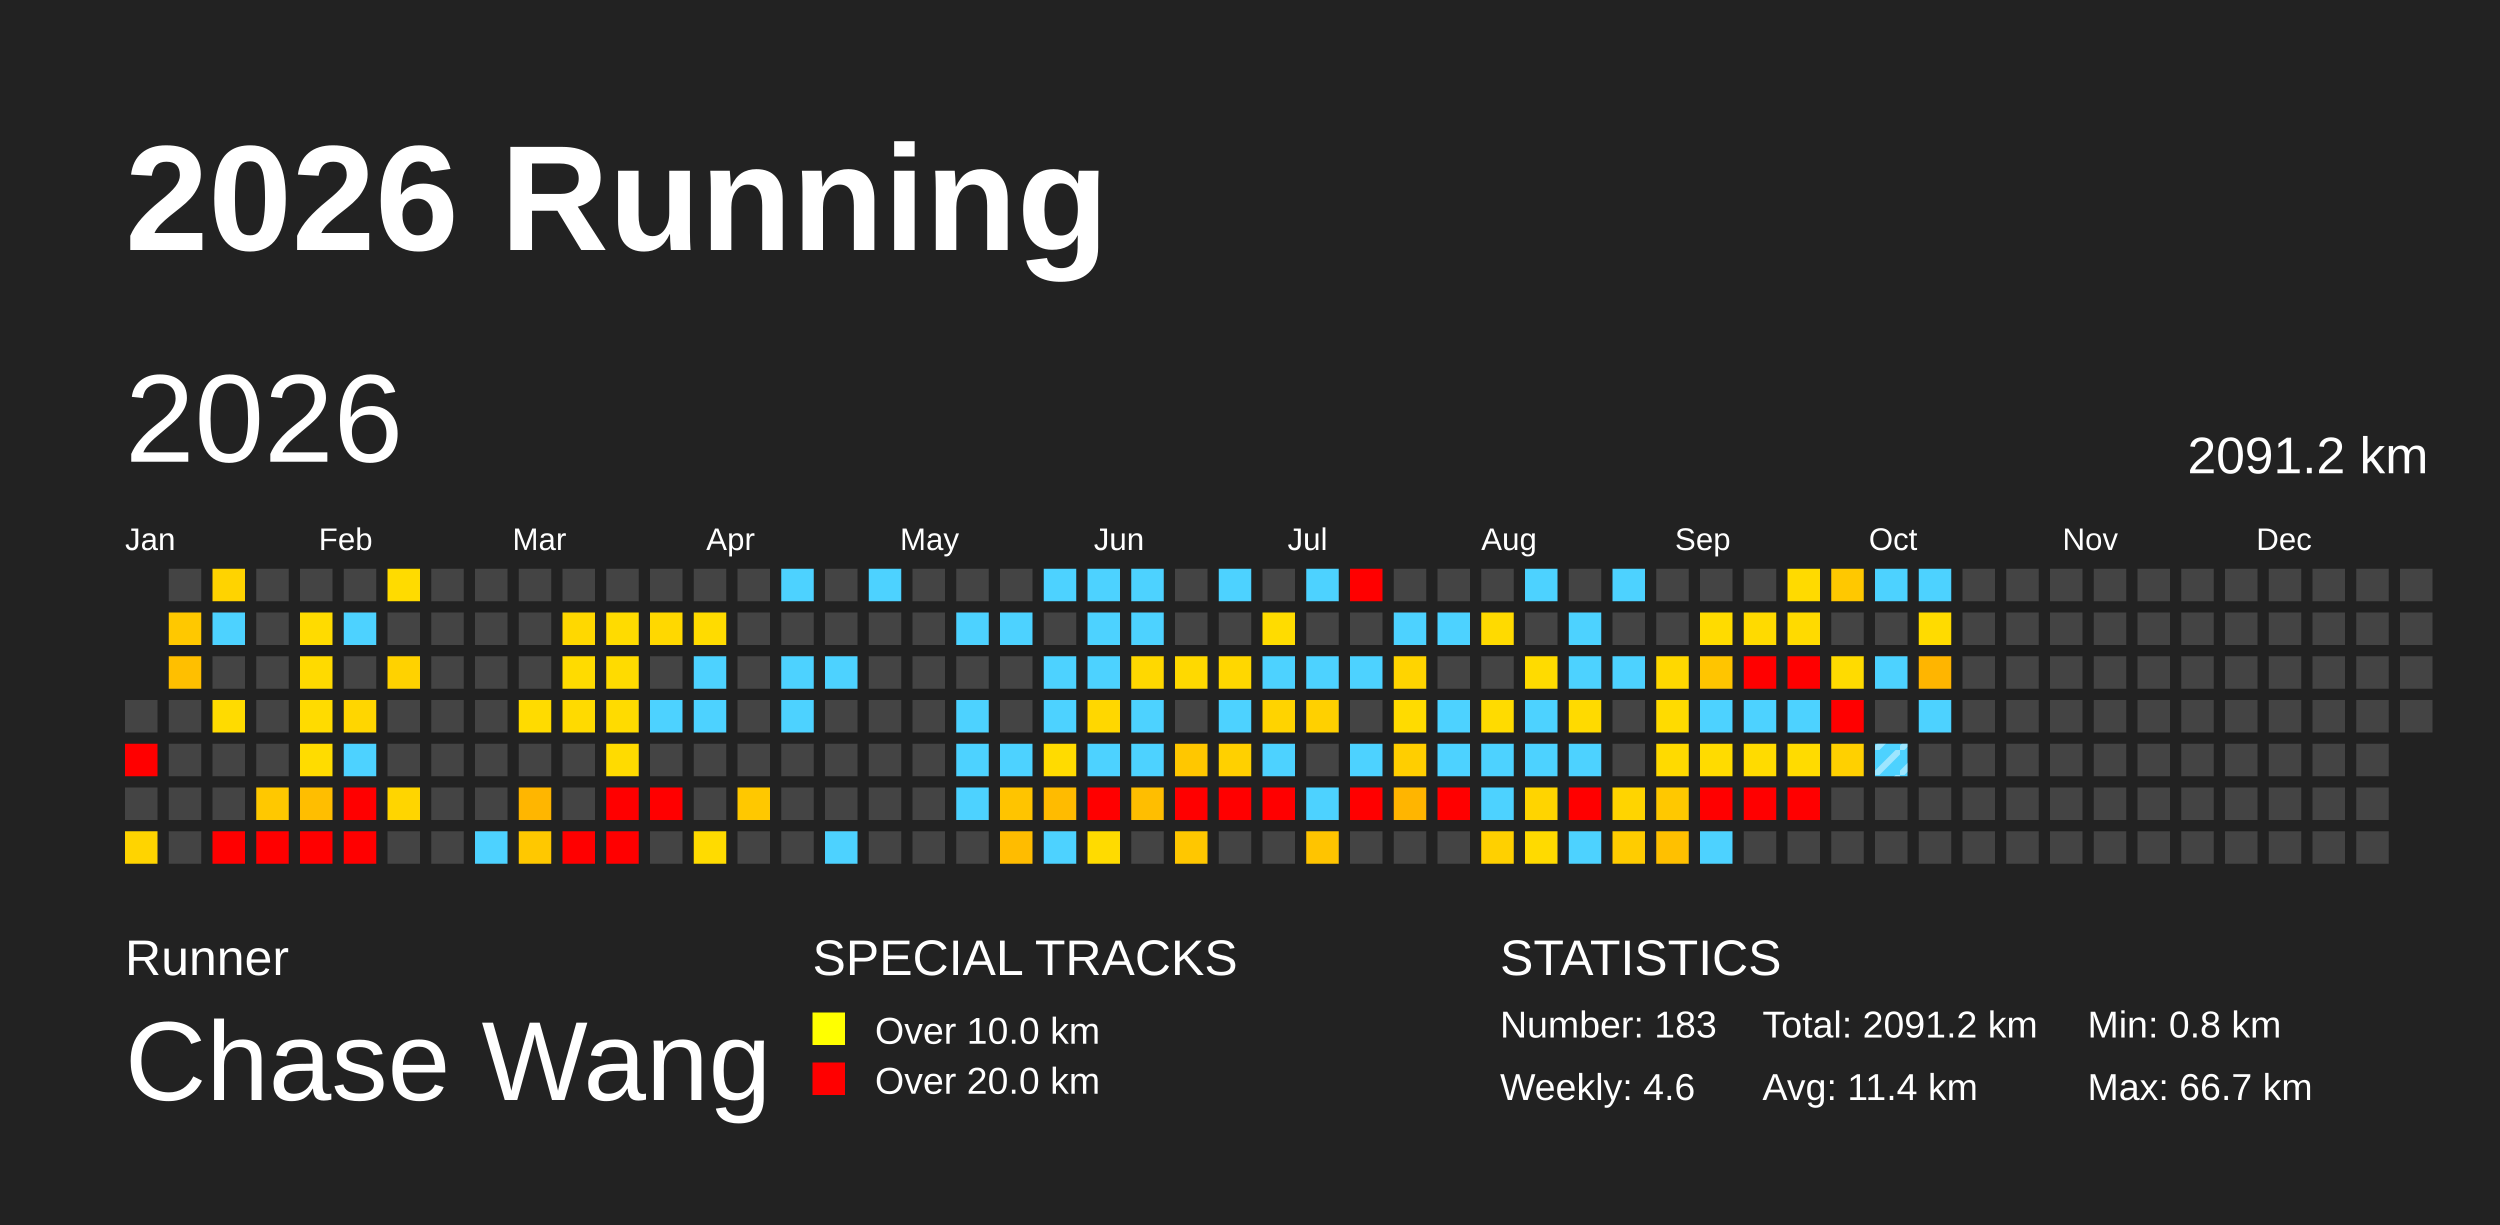
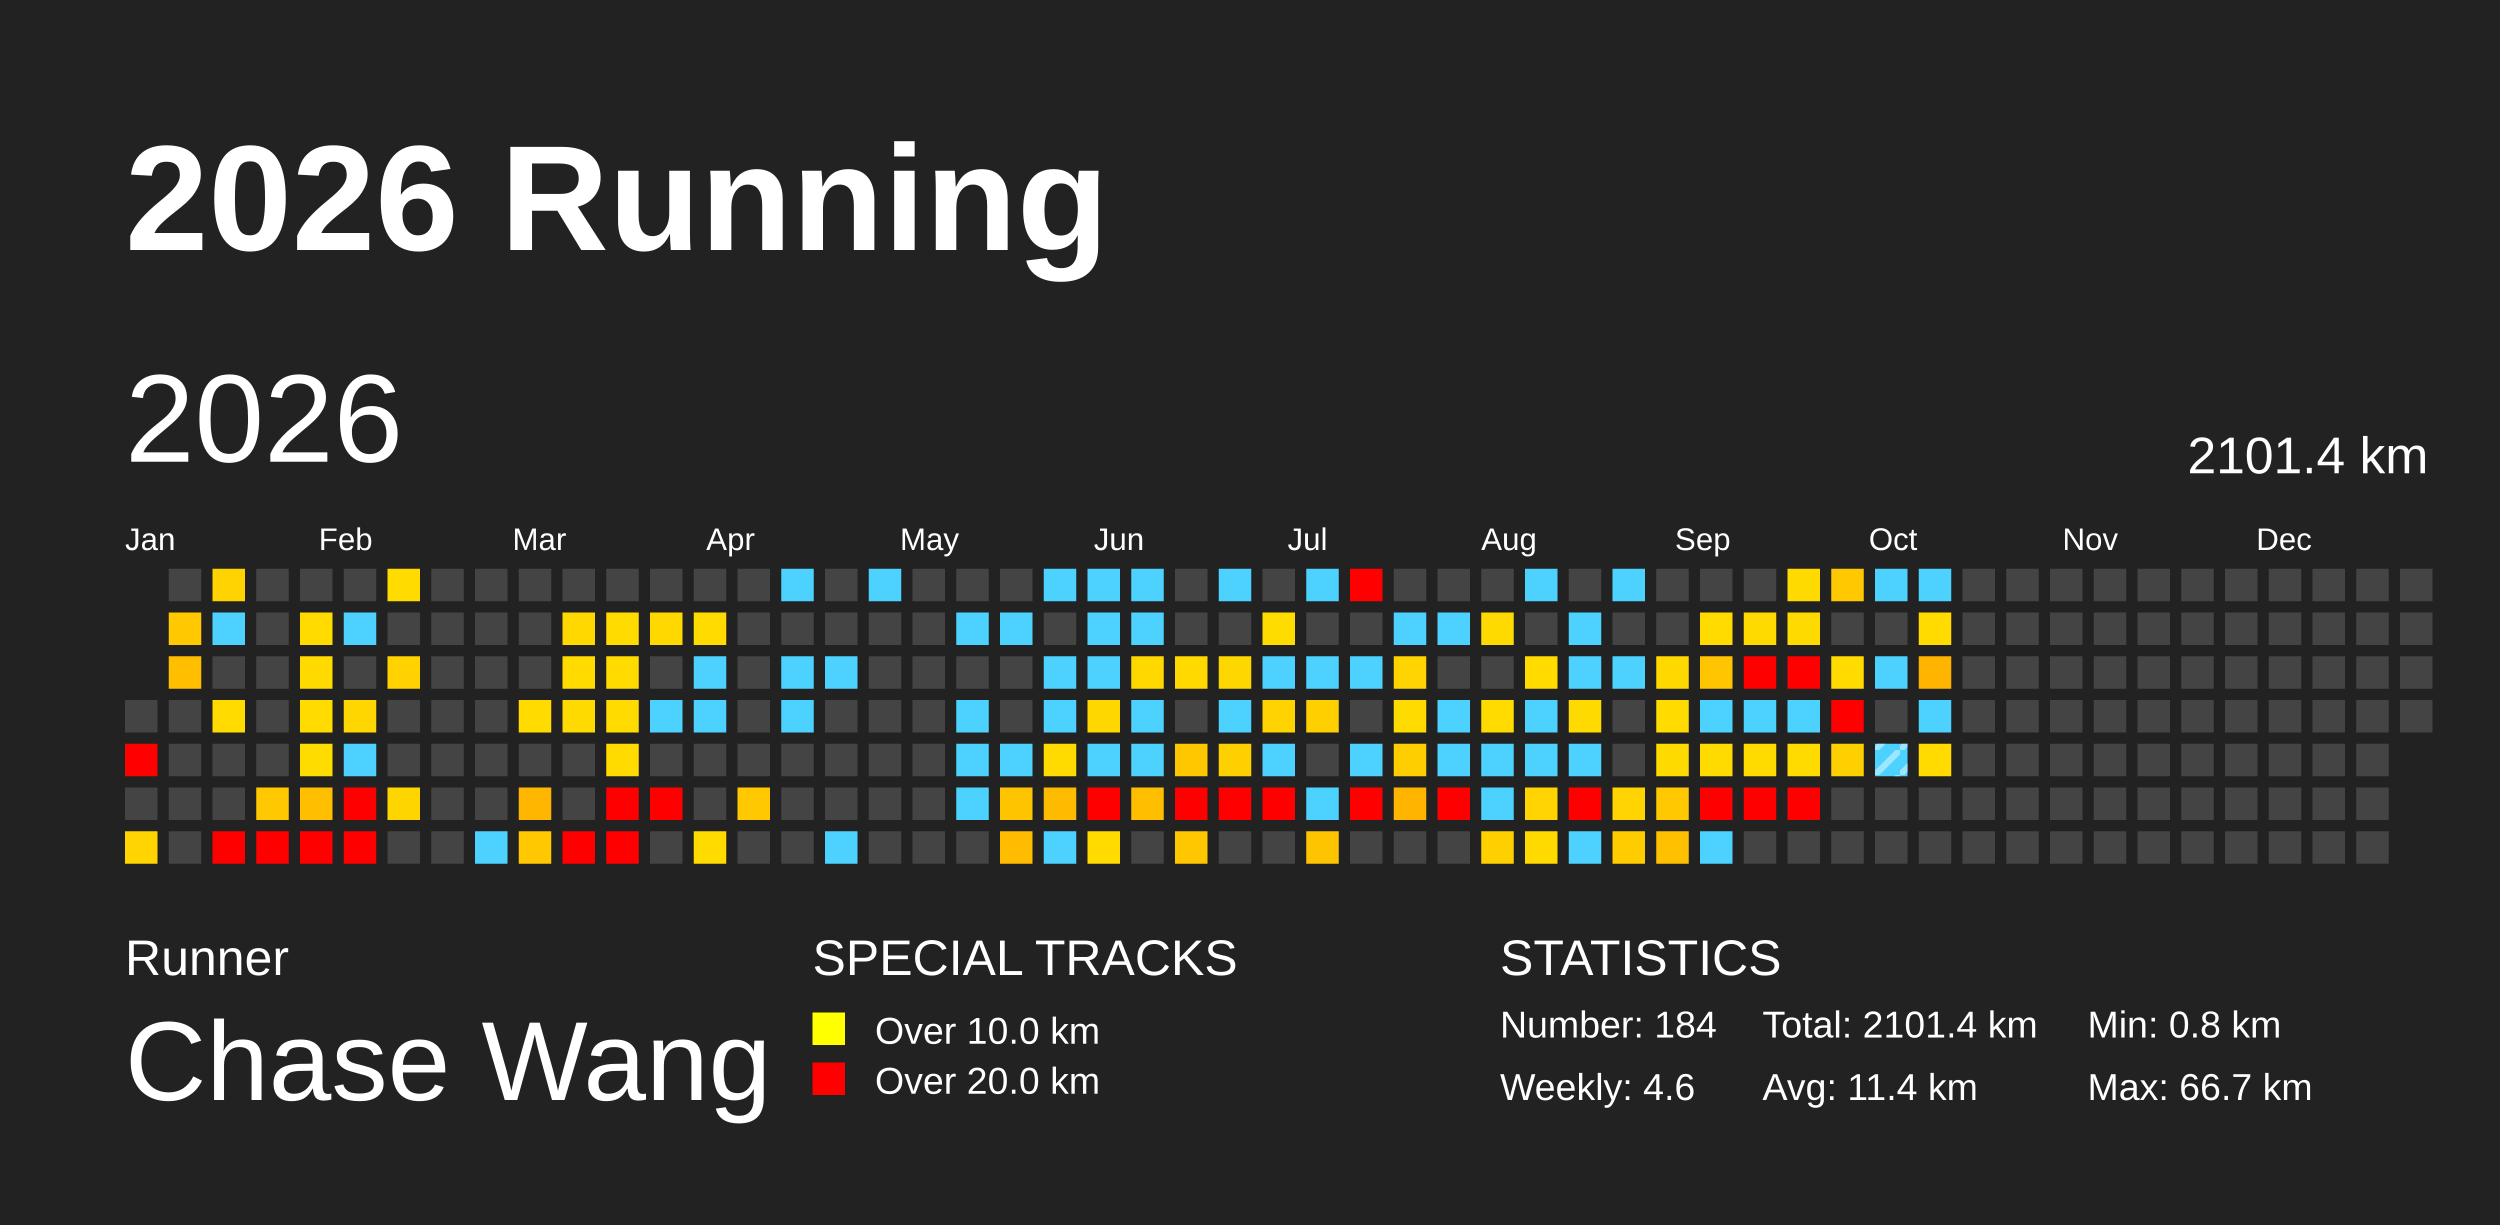
<svg xmlns="http://www.w3.org/2000/svg" baseProfile="full" height="98mm" version="1.1" viewBox="0,0,200,98" width="200mm">
  <defs>
    <pattern height="2" id="indoor-stripe" patternUnits="userSpaceOnUse" width="2">
      <line stroke="white" stroke-opacity="0.45" stroke-width="0.5" x1="0" x2="2" y1="2" y2="0" />
    </pattern>
  </defs>
  <rect fill="#222222" height="98" width="200" x="0" y="0" />
  <text fill="#FFFFFF" style="font-size:12px; font-family:Arial; font-weight:bold;" x="10" y="20">2026 Running</text>
  <text fill="#FFFFFF" style="font-size:4px; font-family:Arial" x="10" y="78">Runner</text>
  <text fill="#FFFFFF" style="font-size:9px; font-family:Arial" x="10" y="88">Chase Wang</text>
  <text fill="#FFFFFF" style="font-size:4px; font-family:Arial" x="65" y="78">SPECIAL TRACKS</text>
  <rect fill="yellow" height="2.6" width="2.6" x="65" y="81" />
  <text fill="#FFFFFF" style="font-size:3px; font-family:Arial" x="70" y="83.5">Over 10.0 km</text>
  <rect fill="red" height="2.6" width="2.6" x="65" y="85" />
  <text fill="#FFFFFF" style="font-size:3px; font-family:Arial" x="70" y="87.5">Over 20.0 km</text>
  <text fill="#FFFFFF" style="font-size:4px; font-family:Arial" x="120" y="78">STATISTICS</text>
-   <text fill="#FFFFFF" style="font-size:3px; font-family:Arial" x="120" y="83">Number: 183</text>
+   <text fill="#FFFFFF" style="font-size:3px; font-family:Arial" x="120" y="83">Number: 184</text>
  <text fill="#FFFFFF" style="font-size:3px; font-family:Arial" x="120" y="88">Weekly: 4.6</text>
-   <text fill="#FFFFFF" style="font-size:3px; font-family:Arial" x="141" y="83">Total: 2091.2 km</text>
+   <text fill="#FFFFFF" style="font-size:3px; font-family:Arial" x="141" y="83">Total: 2101.4 km</text>
  <text fill="#FFFFFF" style="font-size:3px; font-family:Arial" x="141" y="88">Avg: 11.4 km</text>
  <text fill="#FFFFFF" style="font-size:3px; font-family:Arial" x="167" y="83">Min: 0.8 km</text>
  <text fill="#FFFFFF" style="font-size:3px; font-family:Arial" x="167" y="88">Max: 66.7 km</text>
  <text dominant-baseline="hanging" fill="#FFFFFF" style="font-size:10.0px; font-family:Arial;" x="10" y="30">2026</text>
-   <text dominant-baseline="hanging" fill="#FFFFFF" style="font-size:4.125px; font-family:Arial;" x="175" y="35">2091.2 km</text>
+   <text dominant-baseline="hanging" fill="#FFFFFF" style="font-size:4.125px; font-family:Arial;" x="175" y="35">2101.4 km</text>
  <text fill="#FFFFFF" style="font-size:2.5px; font-family:Arial" x="10.0" y="44">Jan</text>
  <text fill="#FFFFFF" style="font-size:2.5px; font-family:Arial" x="25.5" y="44">Feb</text>
  <text fill="#FFFFFF" style="font-size:2.5px; font-family:Arial" x="41.0" y="44">Mar</text>
  <text fill="#FFFFFF" style="font-size:2.5px; font-family:Arial" x="56.5" y="44">Apr</text>
  <text fill="#FFFFFF" style="font-size:2.5px; font-family:Arial" x="72.0" y="44">May</text>
  <text fill="#FFFFFF" style="font-size:2.5px; font-family:Arial" x="87.5" y="44">Jun</text>
  <text fill="#FFFFFF" style="font-size:2.5px; font-family:Arial" x="103.0" y="44">Jul</text>
  <text fill="#FFFFFF" style="font-size:2.5px; font-family:Arial" x="118.5" y="44">Aug</text>
  <text fill="#FFFFFF" style="font-size:2.5px; font-family:Arial" x="134.0" y="44">Sep</text>
  <text fill="#FFFFFF" style="font-size:2.5px; font-family:Arial" x="149.5" y="44">Oct</text>
  <text fill="#FFFFFF" style="font-size:2.5px; font-family:Arial" x="165.0" y="44">Nov</text>
  <text fill="#FFFFFF" style="font-size:2.5px; font-family:Arial" x="180.5" y="44">Dec</text>
  <rect fill="#444444" height="2.6" width="2.6" x="10.0" y="56.0" />
  <rect fill="red" height="2.6" width="2.6" x="10.0" y="59.5" />
  <rect fill="#444444" height="2.6" width="2.6" x="10.0" y="63.0" />
  <rect fill="#ffd400" height="2.6" width="2.6" x="10.0" y="66.5" />
  <rect fill="#444444" height="2.6" width="2.6" x="13.5" y="45.5" />
  <rect fill="#ffc800" height="2.6" width="2.6" x="13.5" y="49.0" />
  <rect fill="#ffbf00" height="2.6" width="2.6" x="13.5" y="52.5" />
  <rect fill="#444444" height="2.6" width="2.6" x="13.5" y="56.0" />
  <rect fill="#444444" height="2.6" width="2.6" x="13.5" y="59.5" />
  <rect fill="#444444" height="2.6" width="2.6" x="13.5" y="63.0" />
  <rect fill="#444444" height="2.6" width="2.6" x="13.5" y="66.5" />
  <rect fill="#ffd300" height="2.6" width="2.6" x="17.0" y="45.5" />
  <rect fill="#4dd2ff" height="2.6" width="2.6" x="17.0" y="49.0" />
  <rect fill="#444444" height="2.6" width="2.6" x="17.0" y="52.5" />
  <rect fill="#ffdb00" height="2.6" width="2.6" x="17.0" y="56.0" />
  <rect fill="#444444" height="2.6" width="2.6" x="17.0" y="59.5" />
  <rect fill="#444444" height="2.6" width="2.6" x="17.0" y="63.0" />
  <rect fill="red" height="2.6" width="2.6" x="17.0" y="66.5" />
  <rect fill="#444444" height="2.6" width="2.6" x="20.5" y="45.5" />
  <rect fill="#444444" height="2.6" width="2.6" x="20.5" y="49.0" />
  <rect fill="#444444" height="2.6" width="2.6" x="20.5" y="52.5" />
  <rect fill="#444444" height="2.6" width="2.6" x="20.5" y="56.0" />
  <rect fill="#444444" height="2.6" width="2.6" x="20.5" y="59.5" />
  <rect fill="#ffc800" height="2.6" width="2.6" x="20.5" y="63.0" />
  <rect fill="red" height="2.6" width="2.6" x="20.5" y="66.5" />
  <rect fill="#444444" height="2.6" width="2.6" x="24.0" y="45.5" />
  <rect fill="#ffdb00" height="2.6" width="2.6" x="24.0" y="49.0" />
  <rect fill="#ffda00" height="2.6" width="2.6" x="24.0" y="52.5" />
  <rect fill="#ffdb00" height="2.6" width="2.6" x="24.0" y="56.0" />
  <rect fill="#ffdc00" height="2.6" width="2.6" x="24.0" y="59.5" />
  <rect fill="#ffbe00" height="2.6" width="2.6" x="24.0" y="63.0" />
  <rect fill="red" height="2.6" width="2.6" x="24.0" y="66.5" />
  <rect fill="#444444" height="2.6" width="2.6" x="27.5" y="45.5" />
  <rect fill="#4dd2ff" height="2.6" width="2.6" x="27.5" y="49.0" />
  <rect fill="#444444" height="2.6" width="2.6" x="27.5" y="52.5" />
  <rect fill="#ffd600" height="2.6" width="2.6" x="27.5" y="56.0" />
  <rect fill="#4dd2ff" height="2.6" width="2.6" x="27.5" y="59.5" />
  <rect fill="red" height="2.6" width="2.6" x="27.5" y="63.0" />
  <rect fill="red" height="2.6" width="2.6" x="27.5" y="66.5" />
  <rect fill="#ffdb00" height="2.6" width="2.6" x="31.0" y="45.5" />
  <rect fill="#444444" height="2.6" width="2.6" x="31.0" y="49.0" />
  <rect fill="#ffd200" height="2.6" width="2.6" x="31.0" y="52.5" />
  <rect fill="#444444" height="2.6" width="2.6" x="31.0" y="56.0" />
  <rect fill="#444444" height="2.6" width="2.6" x="31.0" y="59.5" />
  <rect fill="#ffd500" height="2.6" width="2.6" x="31.0" y="63.0" />
  <rect fill="#444444" height="2.6" width="2.6" x="31.0" y="66.5" />
  <rect fill="#444444" height="2.6" width="2.6" x="34.5" y="45.5" />
  <rect fill="#444444" height="2.6" width="2.6" x="34.5" y="49.0" />
  <rect fill="#444444" height="2.6" width="2.6" x="34.5" y="52.5" />
  <rect fill="#444444" height="2.6" width="2.6" x="34.5" y="56.0" />
  <rect fill="#444444" height="2.6" width="2.6" x="34.5" y="59.5" />
  <rect fill="#444444" height="2.6" width="2.6" x="34.5" y="63.0" />
  <rect fill="#444444" height="2.6" width="2.6" x="34.5" y="66.5" />
  <rect fill="#444444" height="2.6" width="2.6" x="38.0" y="45.5" />
  <rect fill="#444444" height="2.6" width="2.6" x="38.0" y="49.0" />
  <rect fill="#444444" height="2.6" width="2.6" x="38.0" y="52.5" />
  <rect fill="#444444" height="2.6" width="2.6" x="38.0" y="56.0" />
  <rect fill="#444444" height="2.6" width="2.6" x="38.0" y="59.5" />
  <rect fill="#444444" height="2.6" width="2.6" x="38.0" y="63.0" />
  <rect fill="#4dd2ff" height="2.6" width="2.6" x="38.0" y="66.5" />
  <rect fill="#444444" height="2.6" width="2.6" x="41.5" y="45.5" />
  <rect fill="#444444" height="2.6" width="2.6" x="41.5" y="49.0" />
  <rect fill="#444444" height="2.6" width="2.6" x="41.5" y="52.5" />
  <rect fill="#ffdb00" height="2.6" width="2.6" x="41.5" y="56.0" />
  <rect fill="#444444" height="2.6" width="2.6" x="41.5" y="59.5" />
  <rect fill="#ffb600" height="2.6" width="2.6" x="41.5" y="63.0" />
  <rect fill="#ffc800" height="2.6" width="2.6" x="41.5" y="66.5" />
  <rect fill="#444444" height="2.6" width="2.6" x="45.0" y="45.5" />
  <rect fill="#ffd800" height="2.6" width="2.6" x="45.0" y="49.0" />
  <rect fill="#ffdb00" height="2.6" width="2.6" x="45.0" y="52.5" />
  <rect fill="#ffda00" height="2.6" width="2.6" x="45.0" y="56.0" />
  <rect fill="#444444" height="2.6" width="2.6" x="45.0" y="59.5" />
  <rect fill="#444444" height="2.6" width="2.6" x="45.0" y="63.0" />
  <rect fill="red" height="2.6" width="2.6" x="45.0" y="66.5" />
  <rect fill="#444444" height="2.6" width="2.6" x="48.5" y="45.5" />
  <rect fill="#ffdb00" height="2.6" width="2.6" x="48.5" y="49.0" />
  <rect fill="#ffdb00" height="2.6" width="2.6" x="48.5" y="52.5" />
  <rect fill="#ffdb00" height="2.6" width="2.6" x="48.5" y="56.0" />
  <rect fill="#ffdb00" height="2.6" width="2.6" x="48.5" y="59.5" />
  <rect fill="red" height="2.6" width="2.6" x="48.5" y="63.0" />
  <rect fill="red" height="2.6" width="2.6" x="48.5" y="66.5" />
  <rect fill="#444444" height="2.6" width="2.6" x="52.0" y="45.5" />
  <rect fill="#ffd800" height="2.6" width="2.6" x="52.0" y="49.0" />
  <rect fill="#444444" height="2.6" width="2.6" x="52.0" y="52.5" />
  <rect fill="#4dd2ff" height="2.6" width="2.6" x="52.0" y="56.0" />
  <rect fill="#444444" height="2.6" width="2.6" x="52.0" y="59.5" />
  <rect fill="red" height="2.6" width="2.6" x="52.0" y="63.0" />
  <rect fill="#444444" height="2.6" width="2.6" x="52.0" y="66.5" />
  <rect fill="#444444" height="2.6" width="2.6" x="55.5" y="45.5" />
  <rect fill="#ffdb00" height="2.6" width="2.6" x="55.5" y="49.0" />
  <rect fill="#4dd2ff" height="2.6" width="2.6" x="55.5" y="52.5" />
  <rect fill="#4dd2ff" height="2.6" width="2.6" x="55.5" y="56.0" />
  <rect fill="#444444" height="2.6" width="2.6" x="55.5" y="59.5" />
  <rect fill="#444444" height="2.6" width="2.6" x="55.5" y="63.0" />
  <rect fill="#ffdb00" height="2.6" width="2.6" x="55.5" y="66.5" />
  <rect fill="#444444" height="2.6" width="2.6" x="59.0" y="45.5" />
  <rect fill="#444444" height="2.6" width="2.6" x="59.0" y="49.0" />
  <rect fill="#444444" height="2.6" width="2.6" x="59.0" y="52.5" />
  <rect fill="#444444" height="2.6" width="2.6" x="59.0" y="56.0" />
  <rect fill="#444444" height="2.6" width="2.6" x="59.0" y="59.5" />
  <rect fill="#ffc800" height="2.6" width="2.6" x="59.0" y="63.0" />
  <rect fill="#444444" height="2.6" width="2.6" x="59.0" y="66.5" />
  <rect fill="#4dd2ff" height="2.6" width="2.6" x="62.5" y="45.5" />
  <rect fill="#444444" height="2.6" width="2.6" x="62.5" y="49.0" />
  <rect fill="#4dd2ff" height="2.6" width="2.6" x="62.5" y="52.5" />
  <rect fill="#4dd2ff" height="2.6" width="2.6" x="62.5" y="56.0" />
  <rect fill="#444444" height="2.6" width="2.6" x="62.5" y="59.5" />
  <rect fill="#444444" height="2.6" width="2.6" x="62.5" y="63.0" />
  <rect fill="#444444" height="2.6" width="2.6" x="62.5" y="66.5" />
  <rect fill="#444444" height="2.6" width="2.6" x="66.0" y="45.5" />
  <rect fill="#444444" height="2.6" width="2.6" x="66.0" y="49.0" />
  <rect fill="#4dd2ff" height="2.6" width="2.6" x="66.0" y="52.5" />
  <rect fill="#444444" height="2.6" width="2.6" x="66.0" y="56.0" />
  <rect fill="#444444" height="2.6" width="2.6" x="66.0" y="59.5" />
  <rect fill="#444444" height="2.6" width="2.6" x="66.0" y="63.0" />
  <rect fill="#4dd2ff" height="2.6" width="2.6" x="66.0" y="66.5" />
  <rect fill="#4dd2ff" height="2.6" width="2.6" x="69.5" y="45.5" />
  <rect fill="#444444" height="2.6" width="2.6" x="69.5" y="49.0" />
  <rect fill="#444444" height="2.6" width="2.6" x="69.5" y="52.5" />
  <rect fill="#444444" height="2.6" width="2.6" x="69.5" y="56.0" />
  <rect fill="#444444" height="2.6" width="2.6" x="69.5" y="59.5" />
  <rect fill="#444444" height="2.6" width="2.6" x="69.5" y="63.0" />
  <rect fill="#444444" height="2.6" width="2.6" x="69.5" y="66.5" />
  <rect fill="#444444" height="2.6" width="2.6" x="73.0" y="45.5" />
  <rect fill="#444444" height="2.6" width="2.6" x="73.0" y="49.0" />
  <rect fill="#444444" height="2.6" width="2.6" x="73.0" y="52.5" />
  <rect fill="#444444" height="2.6" width="2.6" x="73.0" y="56.0" />
  <rect fill="#444444" height="2.6" width="2.6" x="73.0" y="59.5" />
  <rect fill="#444444" height="2.6" width="2.6" x="73.0" y="63.0" />
  <rect fill="#444444" height="2.6" width="2.6" x="73.0" y="66.5" />
  <rect fill="#444444" height="2.6" width="2.6" x="76.5" y="45.5" />
  <rect fill="#4dd2ff" height="2.6" width="2.6" x="76.5" y="49.0" />
  <rect fill="#444444" height="2.6" width="2.6" x="76.5" y="52.5" />
  <rect fill="#4dd2ff" height="2.6" width="2.6" x="76.5" y="56.0" />
  <rect fill="#4dd2ff" height="2.6" width="2.6" x="76.5" y="59.5" />
  <rect fill="#4dd2ff" height="2.6" width="2.6" x="76.5" y="63.0" />
  <rect fill="#444444" height="2.6" width="2.6" x="76.5" y="66.5" />
  <rect fill="#444444" height="2.6" width="2.6" x="80.0" y="45.5" />
  <rect fill="#4dd2ff" height="2.6" width="2.6" x="80.0" y="49.0" />
  <rect fill="#444444" height="2.6" width="2.6" x="80.0" y="52.5" />
  <rect fill="#444444" height="2.6" width="2.6" x="80.0" y="56.0" />
  <rect fill="#4dd2ff" height="2.6" width="2.6" x="80.0" y="59.5" />
  <rect fill="#ffc400" height="2.6" width="2.6" x="80.0" y="63.0" />
  <rect fill="#ffbc00" height="2.6" width="2.6" x="80.0" y="66.5" />
  <rect fill="#4dd2ff" height="2.6" width="2.6" x="83.5" y="45.5" />
  <rect fill="#444444" height="2.6" width="2.6" x="83.5" y="49.0" />
  <rect fill="#4dd2ff" height="2.6" width="2.6" x="83.5" y="52.5" />
  <rect fill="#4dd2ff" height="2.6" width="2.6" x="83.5" y="56.0" />
  <rect fill="#ffdb00" height="2.6" width="2.6" x="83.5" y="59.5" />
  <rect fill="#ffbb00" height="2.6" width="2.6" x="83.5" y="63.0" />
  <rect fill="#4dd2ff" height="2.6" width="2.6" x="83.5" y="66.5" />
  <rect fill="#4dd2ff" height="2.6" width="2.6" x="87.0" y="45.5" />
  <rect fill="#4dd2ff" height="2.6" width="2.6" x="87.0" y="49.0" />
  <rect fill="#4dd2ff" height="2.6" width="2.6" x="87.0" y="52.5" />
  <rect fill="#ffd700" height="2.6" width="2.6" x="87.0" y="56.0" />
  <rect fill="#4dd2ff" height="2.6" width="2.6" x="87.0" y="59.5" />
  <rect fill="red" height="2.6" width="2.6" x="87.0" y="63.0" />
  <rect fill="#ffdb00" height="2.6" width="2.6" x="87.0" y="66.5" />
  <rect fill="#4dd2ff" height="2.6" width="2.6" x="90.5" y="45.5" />
  <rect fill="#4dd2ff" height="2.6" width="2.6" x="90.5" y="49.0" />
  <rect fill="#ffd800" height="2.6" width="2.6" x="90.5" y="52.5" />
  <rect fill="#4dd2ff" height="2.6" width="2.6" x="90.5" y="56.0" />
  <rect fill="#4dd2ff" height="2.6" width="2.6" x="90.5" y="59.5" />
  <rect fill="#ffbe00" height="2.6" width="2.6" x="90.5" y="63.0" />
  <rect fill="#444444" height="2.6" width="2.6" x="90.5" y="66.5" />
  <rect fill="#444444" height="2.6" width="2.6" x="94.0" y="45.5" />
  <rect fill="#444444" height="2.6" width="2.6" x="94.0" y="49.0" />
  <rect fill="#ffd900" height="2.6" width="2.6" x="94.0" y="52.5" />
  <rect fill="#444444" height="2.6" width="2.6" x="94.0" y="56.0" />
  <rect fill="#ffc700" height="2.6" width="2.6" x="94.0" y="59.5" />
  <rect fill="red" height="2.6" width="2.6" x="94.0" y="63.0" />
  <rect fill="#ffc700" height="2.6" width="2.6" x="94.0" y="66.5" />
  <rect fill="#4dd2ff" height="2.6" width="2.6" x="97.5" y="45.5" />
  <rect fill="#444444" height="2.6" width="2.6" x="97.5" y="49.0" />
  <rect fill="#ffd700" height="2.6" width="2.6" x="97.5" y="52.5" />
  <rect fill="#4dd2ff" height="2.6" width="2.6" x="97.5" y="56.0" />
  <rect fill="#ffd000" height="2.6" width="2.6" x="97.5" y="59.5" />
  <rect fill="red" height="2.6" width="2.6" x="97.5" y="63.0" />
  <rect fill="#444444" height="2.6" width="2.6" x="97.5" y="66.5" />
  <rect fill="#444444" height="2.6" width="2.6" x="101.0" y="45.5" />
  <rect fill="#ffdc00" height="2.6" width="2.6" x="101.0" y="49.0" />
  <rect fill="#4dd2ff" height="2.6" width="2.6" x="101.0" y="52.5" />
  <rect fill="#ffd300" height="2.6" width="2.6" x="101.0" y="56.0" />
  <rect fill="#4dd2ff" height="2.6" width="2.6" x="101.0" y="59.5" />
  <rect fill="red" height="2.6" width="2.6" x="101.0" y="63.0" />
  <rect fill="#444444" height="2.6" width="2.6" x="101.0" y="66.5" />
  <rect fill="#4dd2ff" height="2.6" width="2.6" x="104.5" y="45.5" />
  <rect fill="#444444" height="2.6" width="2.6" x="104.5" y="49.0" />
  <rect fill="#4dd2ff" height="2.6" width="2.6" x="104.5" y="52.5" />
  <rect fill="#ffd000" height="2.6" width="2.6" x="104.5" y="56.0" />
  <rect fill="#444444" height="2.6" width="2.6" x="104.5" y="59.5" />
  <rect fill="#4dd2ff" height="2.6" width="2.6" x="104.5" y="63.0" />
  <rect fill="#ffc400" height="2.6" width="2.6" x="104.5" y="66.5" />
  <rect fill="red" height="2.6" width="2.6" x="108.0" y="45.5" />
  <rect fill="#444444" height="2.6" width="2.6" x="108.0" y="49.0" />
  <rect fill="#4dd2ff" height="2.6" width="2.6" x="108.0" y="52.5" />
  <rect fill="#444444" height="2.6" width="2.6" x="108.0" y="56.0" />
  <rect fill="#4dd2ff" height="2.6" width="2.6" x="108.0" y="59.5" />
  <rect fill="red" height="2.6" width="2.6" x="108.0" y="63.0" />
  <rect fill="#444444" height="2.6" width="2.6" x="108.0" y="66.5" />
  <rect fill="#444444" height="2.6" width="2.6" x="111.5" y="45.5" />
  <rect fill="#4dd2ff" height="2.6" width="2.6" x="111.5" y="49.0" />
  <rect fill="#ffd400" height="2.6" width="2.6" x="111.5" y="52.5" />
  <rect fill="#ffdb00" height="2.6" width="2.6" x="111.5" y="56.0" />
  <rect fill="#ffce00" height="2.6" width="2.6" x="111.5" y="59.5" />
  <rect fill="#ffb500" height="2.6" width="2.6" x="111.5" y="63.0" />
  <rect fill="#444444" height="2.6" width="2.6" x="111.5" y="66.5" />
  <rect fill="#444444" height="2.6" width="2.6" x="115.0" y="45.5" />
  <rect fill="#4dd2ff" height="2.6" width="2.6" x="115.0" y="49.0" />
  <rect fill="#444444" height="2.6" width="2.6" x="115.0" y="52.5" />
  <rect fill="#4dd2ff" height="2.6" width="2.6" x="115.0" y="56.0" />
  <rect fill="#4dd2ff" height="2.6" width="2.6" x="115.0" y="59.5" />
  <rect fill="red" height="2.6" width="2.6" x="115.0" y="63.0" />
  <rect fill="#444444" height="2.6" width="2.6" x="115.0" y="66.5" />
  <rect fill="#444444" height="2.6" width="2.6" x="118.5" y="45.5" />
  <rect fill="#ffda00" height="2.6" width="2.6" x="118.5" y="49.0" />
  <rect fill="#444444" height="2.6" width="2.6" x="118.5" y="52.5" />
  <rect fill="#ffdb00" height="2.6" width="2.6" x="118.5" y="56.0" />
  <rect fill="#4dd2ff" height="2.6" width="2.6" x="118.5" y="59.5" />
  <rect fill="#4dd2ff" height="2.6" width="2.6" x="118.5" y="63.0" />
  <rect fill="#ffd000" height="2.6" width="2.6" x="118.5" y="66.5" />
  <rect fill="#4dd2ff" height="2.6" width="2.6" x="122.0" y="45.5" />
  <rect fill="#444444" height="2.6" width="2.6" x="122.0" y="49.0" />
  <rect fill="#ffdb00" height="2.6" width="2.6" x="122.0" y="52.5" />
  <rect fill="#4dd2ff" height="2.6" width="2.6" x="122.0" y="56.0" />
  <rect fill="#4dd2ff" height="2.6" width="2.6" x="122.0" y="59.5" />
  <rect fill="#ffd400" height="2.6" width="2.6" x="122.0" y="63.0" />
  <rect fill="#ffda00" height="2.6" width="2.6" x="122.0" y="66.5" />
  <rect fill="#444444" height="2.6" width="2.6" x="125.5" y="45.5" />
  <rect fill="#4dd2ff" height="2.6" width="2.6" x="125.5" y="49.0" />
  <rect fill="#4dd2ff" height="2.6" width="2.6" x="125.5" y="52.5" />
  <rect fill="#ffda00" height="2.6" width="2.6" x="125.5" y="56.0" />
  <rect fill="#4dd2ff" height="2.6" width="2.6" x="125.5" y="59.5" />
  <rect fill="red" height="2.6" width="2.6" x="125.5" y="63.0" />
  <rect fill="#4dd2ff" height="2.6" width="2.6" x="125.5" y="66.5" />
  <rect fill="#4dd2ff" height="2.6" width="2.6" x="129.0" y="45.5" />
  <rect fill="#444444" height="2.6" width="2.6" x="129.0" y="49.0" />
  <rect fill="#4dd2ff" height="2.6" width="2.6" x="129.0" y="52.5" />
  <rect fill="#444444" height="2.6" width="2.6" x="129.0" y="56.0" />
  <rect fill="#444444" height="2.6" width="2.6" x="129.0" y="59.5" />
  <rect fill="#ffd400" height="2.6" width="2.6" x="129.0" y="63.0" />
  <rect fill="#ffcc00" height="2.6" width="2.6" x="129.0" y="66.5" />
  <rect fill="#444444" height="2.6" width="2.6" x="132.5" y="45.5" />
  <rect fill="#444444" height="2.6" width="2.6" x="132.5" y="49.0" />
  <rect fill="#ffd800" height="2.6" width="2.6" x="132.5" y="52.5" />
  <rect fill="#ffdb00" height="2.6" width="2.6" x="132.5" y="56.0" />
  <rect fill="#ffda00" height="2.6" width="2.6" x="132.5" y="59.5" />
  <rect fill="#ffc800" height="2.6" width="2.6" x="132.5" y="63.0" />
  <rect fill="#ffc000" height="2.6" width="2.6" x="132.5" y="66.5" />
  <rect fill="#444444" height="2.6" width="2.6" x="136.0" y="45.5" />
  <rect fill="#ffdb00" height="2.6" width="2.6" x="136.0" y="49.0" />
  <rect fill="#ffc500" height="2.6" width="2.6" x="136.0" y="52.5" />
  <rect fill="#4dd2ff" height="2.6" width="2.6" x="136.0" y="56.0" />
  <rect fill="#ffdb00" height="2.6" width="2.6" x="136.0" y="59.5" />
  <rect fill="red" height="2.6" width="2.6" x="136.0" y="63.0" />
  <rect fill="#4dd2ff" height="2.6" width="2.6" x="136.0" y="66.5" />
  <rect fill="#444444" height="2.6" width="2.6" x="139.5" y="45.5" />
  <rect fill="#ffda00" height="2.6" width="2.6" x="139.5" y="49.0" />
  <rect fill="red" height="2.6" width="2.6" x="139.5" y="52.5" />
  <rect fill="#4dd2ff" height="2.6" width="2.6" x="139.5" y="56.0" />
  <rect fill="#ffdb00" height="2.6" width="2.6" x="139.5" y="59.5" />
  <rect fill="red" height="2.6" width="2.6" x="139.5" y="63.0" />
  <rect fill="#444444" height="2.6" width="2.6" x="139.5" y="66.5" />
  <rect fill="#ffda00" height="2.6" width="2.6" x="143.0" y="45.5" />
  <rect fill="#ffda00" height="2.6" width="2.6" x="143.0" y="49.0" />
  <rect fill="red" height="2.6" width="2.6" x="143.0" y="52.5" />
  <rect fill="#4dd2ff" height="2.6" width="2.6" x="143.0" y="56.0" />
  <rect fill="#ffdb00" height="2.6" width="2.6" x="143.0" y="59.5" />
  <rect fill="red" height="2.6" width="2.6" x="143.0" y="63.0" />
  <rect fill="#444444" height="2.6" width="2.6" x="143.0" y="66.5" />
  <rect fill="#ffc800" height="2.6" width="2.6" x="146.5" y="45.5" />
  <rect fill="#444444" height="2.6" width="2.6" x="146.5" y="49.0" />
  <rect fill="#ffdb00" height="2.6" width="2.6" x="146.5" y="52.5" />
  <rect fill="red" height="2.6" width="2.6" x="146.5" y="56.0" />
  <rect fill="#ffd000" height="2.6" width="2.6" x="146.5" y="59.5" />
  <rect fill="#444444" height="2.6" width="2.6" x="146.5" y="63.0" />
  <rect fill="#444444" height="2.6" width="2.6" x="146.5" y="66.5" />
  <rect fill="#4dd2ff" height="2.6" width="2.6" x="150.0" y="45.5" />
  <rect fill="#444444" height="2.6" width="2.6" x="150.0" y="49.0" />
  <rect fill="#4dd2ff" height="2.6" width="2.6" x="150.0" y="52.5" />
  <rect fill="#444444" height="2.6" width="2.6" x="150.0" y="56.0" />
  <rect fill="#4dd2ff" height="2.6" width="2.6" x="150.0" y="59.5" />
  <rect fill="url(#indoor-stripe)" height="2.6" style="pointer-events: none;" width="2.6" x="150.0" y="59.5" />
  <rect fill="#444444" height="2.6" width="2.6" x="150.0" y="63.0" />
  <rect fill="#444444" height="2.6" width="2.6" x="150.0" y="66.5" />
  <rect fill="#4dd2ff" height="2.6" width="2.6" x="153.5" y="45.5" />
  <rect fill="#ffdb00" height="2.6" width="2.6" x="153.5" y="49.0" />
  <rect fill="#ffb500" height="2.6" width="2.6" x="153.5" y="52.5" />
  <rect fill="#4dd2ff" height="2.6" width="2.6" x="153.5" y="56.0" />
-   <rect fill="#444444" height="2.6" width="2.6" x="153.5" y="59.5" />
+   <rect fill="#ffdb00" height="2.6" width="2.6" x="153.5" y="59.5" />
  <rect fill="#444444" height="2.6" width="2.6" x="153.5" y="63.0" />
  <rect fill="#444444" height="2.6" width="2.6" x="153.5" y="66.5" />
  <rect fill="#444444" height="2.6" width="2.6" x="157.0" y="45.5" />
  <rect fill="#444444" height="2.6" width="2.6" x="157.0" y="49.0" />
  <rect fill="#444444" height="2.6" width="2.6" x="157.0" y="52.5" />
  <rect fill="#444444" height="2.6" width="2.6" x="157.0" y="56.0" />
  <rect fill="#444444" height="2.6" width="2.6" x="157.0" y="59.5" />
  <rect fill="#444444" height="2.6" width="2.6" x="157.0" y="63.0" />
  <rect fill="#444444" height="2.6" width="2.6" x="157.0" y="66.5" />
  <rect fill="#444444" height="2.6" width="2.6" x="160.5" y="45.5" />
  <rect fill="#444444" height="2.6" width="2.6" x="160.5" y="49.0" />
  <rect fill="#444444" height="2.6" width="2.6" x="160.5" y="52.5" />
  <rect fill="#444444" height="2.6" width="2.6" x="160.5" y="56.0" />
  <rect fill="#444444" height="2.6" width="2.6" x="160.5" y="59.5" />
  <rect fill="#444444" height="2.6" width="2.6" x="160.5" y="63.0" />
  <rect fill="#444444" height="2.6" width="2.6" x="160.5" y="66.5" />
  <rect fill="#444444" height="2.6" width="2.6" x="164.0" y="45.5" />
  <rect fill="#444444" height="2.6" width="2.6" x="164.0" y="49.0" />
  <rect fill="#444444" height="2.6" width="2.6" x="164.0" y="52.5" />
  <rect fill="#444444" height="2.6" width="2.6" x="164.0" y="56.0" />
  <rect fill="#444444" height="2.6" width="2.6" x="164.0" y="59.5" />
  <rect fill="#444444" height="2.6" width="2.6" x="164.0" y="63.0" />
  <rect fill="#444444" height="2.6" width="2.6" x="164.0" y="66.5" />
  <rect fill="#444444" height="2.6" width="2.6" x="167.5" y="45.5" />
  <rect fill="#444444" height="2.6" width="2.6" x="167.5" y="49.0" />
  <rect fill="#444444" height="2.6" width="2.6" x="167.5" y="52.5" />
  <rect fill="#444444" height="2.6" width="2.6" x="167.5" y="56.0" />
  <rect fill="#444444" height="2.6" width="2.6" x="167.5" y="59.5" />
  <rect fill="#444444" height="2.6" width="2.6" x="167.5" y="63.0" />
  <rect fill="#444444" height="2.6" width="2.6" x="167.5" y="66.5" />
  <rect fill="#444444" height="2.6" width="2.6" x="171.0" y="45.5" />
  <rect fill="#444444" height="2.6" width="2.6" x="171.0" y="49.0" />
  <rect fill="#444444" height="2.6" width="2.6" x="171.0" y="52.5" />
  <rect fill="#444444" height="2.6" width="2.6" x="171.0" y="56.0" />
  <rect fill="#444444" height="2.6" width="2.6" x="171.0" y="59.5" />
  <rect fill="#444444" height="2.6" width="2.6" x="171.0" y="63.0" />
  <rect fill="#444444" height="2.6" width="2.6" x="171.0" y="66.5" />
  <rect fill="#444444" height="2.6" width="2.6" x="174.5" y="45.5" />
  <rect fill="#444444" height="2.6" width="2.6" x="174.5" y="49.0" />
  <rect fill="#444444" height="2.6" width="2.6" x="174.5" y="52.5" />
  <rect fill="#444444" height="2.6" width="2.6" x="174.5" y="56.0" />
  <rect fill="#444444" height="2.6" width="2.6" x="174.5" y="59.5" />
  <rect fill="#444444" height="2.6" width="2.6" x="174.5" y="63.0" />
  <rect fill="#444444" height="2.6" width="2.6" x="174.5" y="66.5" />
  <rect fill="#444444" height="2.6" width="2.6" x="178.0" y="45.5" />
  <rect fill="#444444" height="2.6" width="2.6" x="178.0" y="49.0" />
  <rect fill="#444444" height="2.6" width="2.6" x="178.0" y="52.5" />
  <rect fill="#444444" height="2.6" width="2.6" x="178.0" y="56.0" />
  <rect fill="#444444" height="2.6" width="2.6" x="178.0" y="59.5" />
  <rect fill="#444444" height="2.6" width="2.6" x="178.0" y="63.0" />
  <rect fill="#444444" height="2.6" width="2.6" x="178.0" y="66.5" />
  <rect fill="#444444" height="2.6" width="2.6" x="181.5" y="45.5" />
  <rect fill="#444444" height="2.6" width="2.6" x="181.5" y="49.0" />
  <rect fill="#444444" height="2.6" width="2.6" x="181.5" y="52.5" />
  <rect fill="#444444" height="2.6" width="2.6" x="181.5" y="56.0" />
  <rect fill="#444444" height="2.6" width="2.6" x="181.5" y="59.5" />
  <rect fill="#444444" height="2.6" width="2.6" x="181.5" y="63.0" />
  <rect fill="#444444" height="2.6" width="2.6" x="181.5" y="66.5" />
  <rect fill="#444444" height="2.6" width="2.6" x="185.0" y="45.5" />
  <rect fill="#444444" height="2.6" width="2.6" x="185.0" y="49.0" />
  <rect fill="#444444" height="2.6" width="2.6" x="185.0" y="52.5" />
  <rect fill="#444444" height="2.6" width="2.6" x="185.0" y="56.0" />
  <rect fill="#444444" height="2.6" width="2.6" x="185.0" y="59.5" />
  <rect fill="#444444" height="2.6" width="2.6" x="185.0" y="63.0" />
  <rect fill="#444444" height="2.6" width="2.6" x="185.0" y="66.5" />
  <rect fill="#444444" height="2.6" width="2.6" x="188.5" y="45.5" />
  <rect fill="#444444" height="2.6" width="2.6" x="188.5" y="49.0" />
  <rect fill="#444444" height="2.6" width="2.6" x="188.5" y="52.5" />
  <rect fill="#444444" height="2.6" width="2.6" x="188.5" y="56.0" />
  <rect fill="#444444" height="2.6" width="2.6" x="188.5" y="59.5" />
  <rect fill="#444444" height="2.6" width="2.6" x="188.5" y="63.0" />
  <rect fill="#444444" height="2.6" width="2.6" x="188.5" y="66.5" />
  <rect fill="#444444" height="2.6" width="2.6" x="192.0" y="45.5" />
  <rect fill="#444444" height="2.6" width="2.6" x="192.0" y="49.0" />
  <rect fill="#444444" height="2.6" width="2.6" x="192.0" y="52.5" />
  <rect fill="#444444" height="2.6" width="2.6" x="192.0" y="56.0" />
</svg>
